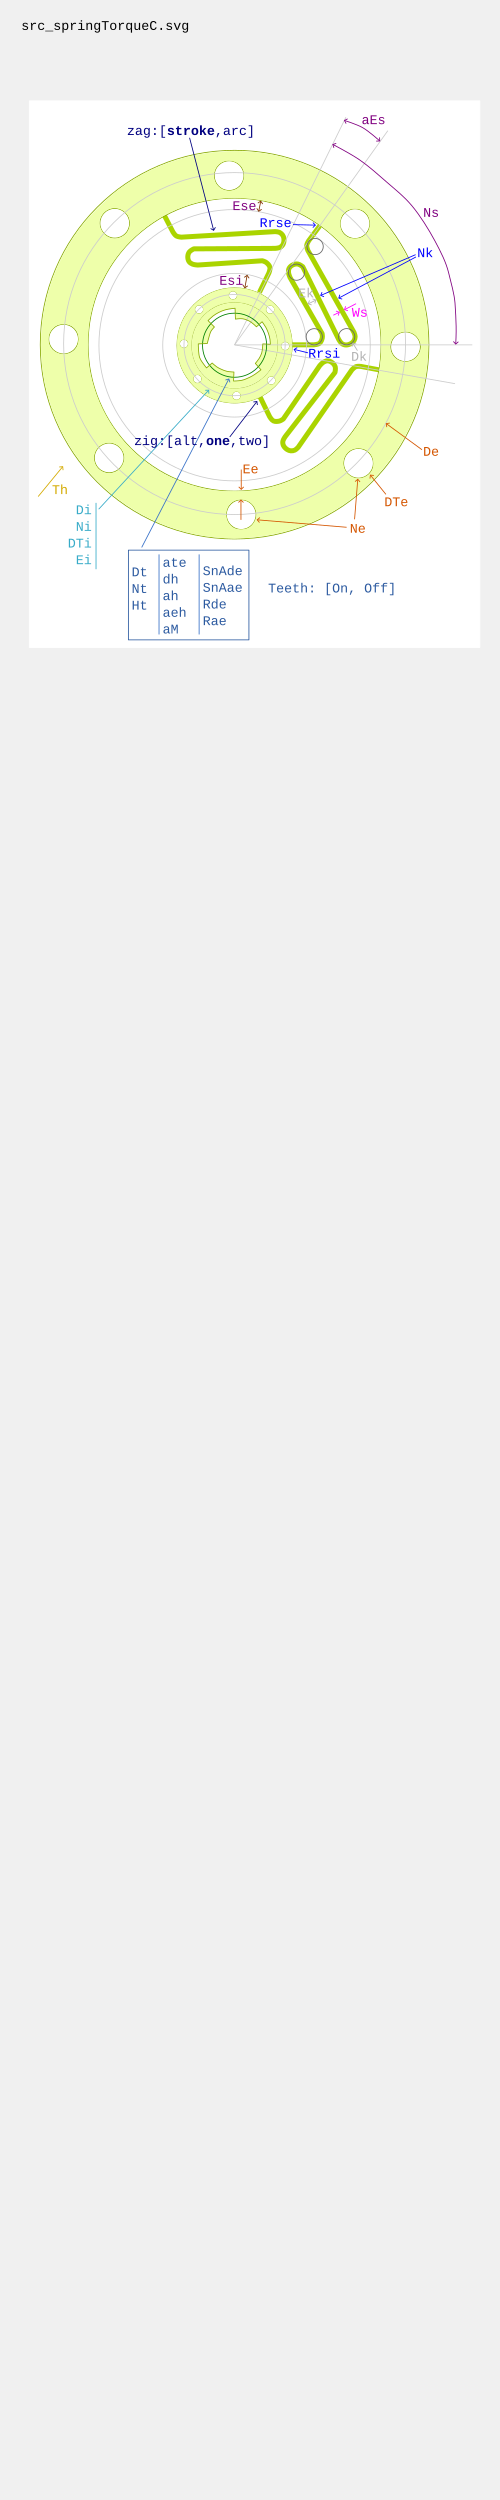
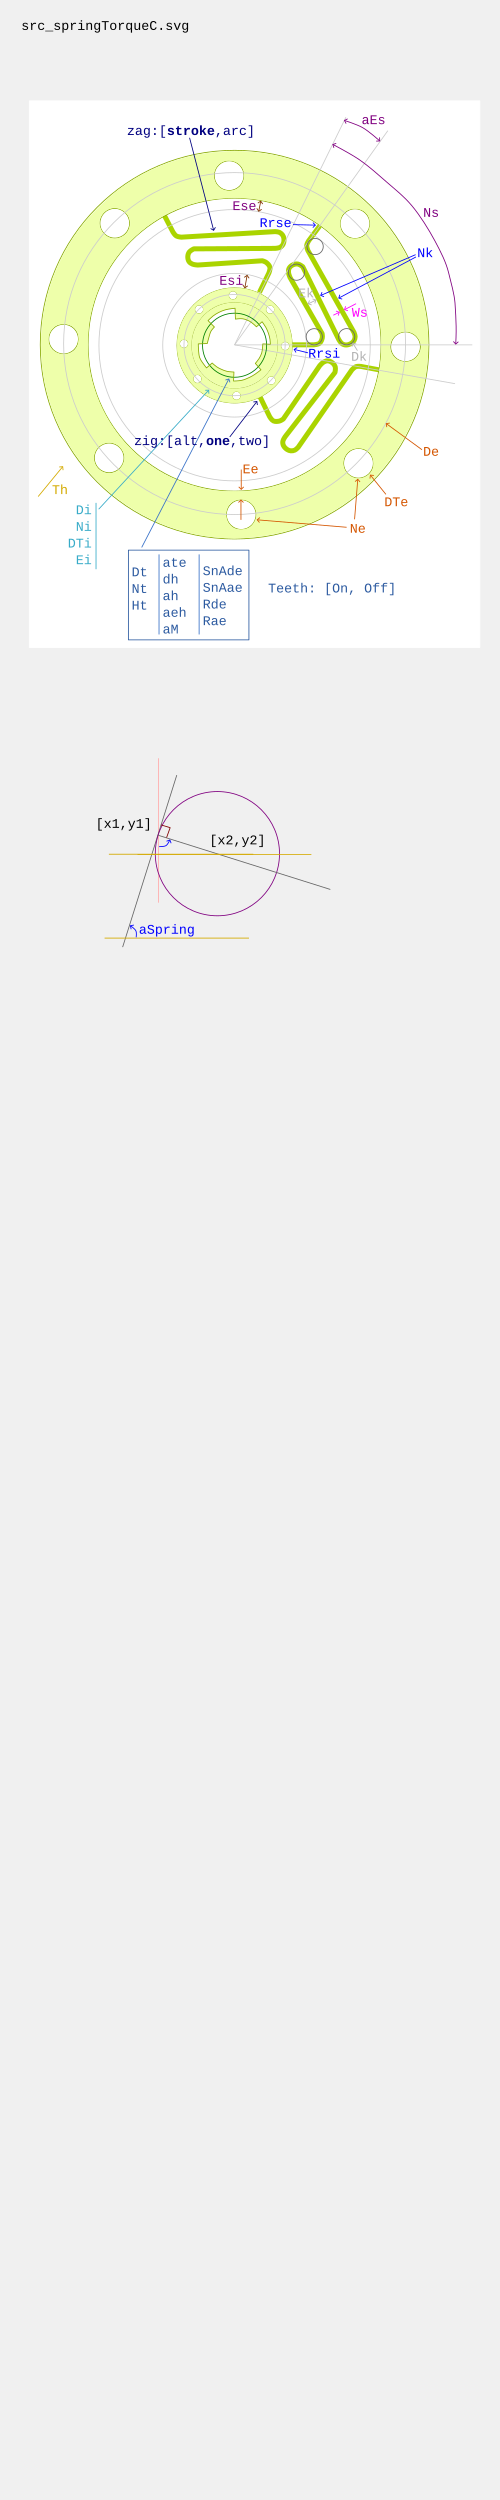
<svg xmlns="http://www.w3.org/2000/svg" width="600" height="3000" viewBox="0 0 158.75 793.75" version="1.1" id="svg1">
  <defs id="defs1">
+     <rect x="32.809" y="1024.092" width="79.634" height="33.446" id="rect5" />
+     <rect x="226.397" y="1122.52" width="120.807" height="49.692" id="rect3" />
    <rect x="152.261" y="133.792" width="169.83" height="33.786" id="rect18" />
    <rect x="261.277" y="515.346" width="245.961" height="25.677" id="rect2" />
    <rect x="25.483" y="21.66" width="291.779" height="84.093" id="rect1" />
    <marker style="overflow:visible" id="ArrowWide" refX="0" refY="0" orient="auto-start-reverse" markerWidth="1" markerHeight="1" viewBox="0 0 1 1" preserveAspectRatio="xMidYMid">
      <path style="fill:none;stroke:context-stroke;stroke-width:1;stroke-linecap:butt" d="M 3,-3 0,0 3,3" transform="rotate(180,0.125,0)" id="path12" />
    </marker>
    <marker style="overflow:visible" id="ArrowWide-1" refX="0" refY="0" orient="auto-start-reverse" markerWidth="1" markerHeight="1" viewBox="0 0 1 1" preserveAspectRatio="xMidYMid">
      <path style="fill:none;stroke:context-stroke;stroke-width:1;stroke-linecap:butt" d="M 3,-3 0,0 3,3" transform="rotate(180,0.125,0)" id="path12-9" />
    </marker>
    <marker style="overflow:visible" id="ArrowWide-6" refX="0" refY="0" orient="auto-start-reverse" markerWidth="1" markerHeight="1" viewBox="0 0 1 1" preserveAspectRatio="xMidYMid">
      <path style="fill:none;stroke:context-stroke;stroke-width:1;stroke-linecap:butt" d="M 3,-3 0,0 3,3" transform="rotate(180,0.125,0)" id="path12-1" />
    </marker>
    <rect x="519.213" y="159.268" width="28.987" height="26.12" id="rect22" />
    <rect x="173.884" y="67.121" width="45.048" height="27.479" id="rect23" />
    <rect x="154.063" y="81.536" width="44.597" height="28.831" id="rect24" />
    <rect x="174.335" y="70.274" width="64.418" height="29.281" id="rect25" />
    <rect x="154.514" y="68.022" width="55.409" height="30.182" id="rect26" />
    <rect x="498.228" y="114.421" width="45.498" height="36.489" id="rect27" />
    <rect x="505.436" y="147.757" width="70.274" height="45.498" id="rect28" />
    <rect x="148.658" y="80.185" width="59.013" height="37.84" id="rect29" />
    <rect x="234.699" y="63.067" width="50.003" height="31.984" id="rect30" />
    <rect x="165.325" y="72.527" width="34.687" height="29.732" id="rect31" />
    <rect x="167.127" y="81.536" width="36.038" height="25.227" id="rect32" />
    <marker style="overflow:visible" id="ArrowWide-9" refX="0" refY="0" orient="auto-start-reverse" markerWidth="1" markerHeight="1" viewBox="0 0 1 1" preserveAspectRatio="xMidYMid">
      <path style="fill:none;stroke:context-stroke;stroke-width:1;stroke-linecap:butt" d="M 3,-3 0,0 3,3" transform="rotate(180,0.125,0)" id="path12-2" />
    </marker>
    <rect x="231.257" y="458.691" width="35.039" height="35.039" id="rect34" />
    <rect x="447.224" y="554.252" width="39.498" height="41.41" id="rect35" />
    <rect x="421.741" y="570.816" width="45.869" height="38.861" id="rect36" />
    <rect x="400.718" y="577.824" width="50.329" height="40.773" id="rect38" />
    <rect x="38.224" y="519.85" width="68.804" height="86.005" id="rect40" />
    <rect x="174.558" y="591.202" width="89.19" height="155.445" id="rect42" />
    <rect x="77.723" y="853.676" width="103.206" height="81.545" id="rect43" />
    <rect x="174.558" y="591.202" width="89.19" height="155.445" id="rect42-6" />
    <rect x="174.558" y="591.202" width="89.19" height="155.445" id="rect42-6-7" />
    <rect x="324.344" y="694.636" width="177.488" height="55.859" id="rect46" />
+     <rect x="226.397" y="1122.52" width="120.807" height="49.692" id="rect3-7" />
  </defs>
  <g id="layer1">
+     <path style="fill:#d4aa00;stroke:#ffaaaa;stroke-width:0.265;stroke-linejoin:round" d="m 50.314,286.603 v -45.848" id="path4-6" />
    <rect style="fill:#ffffff;stroke:#ffffff;stroke-width:0.265;stroke-linejoin:round" id="rect45" width="143.027" height="173.539" x="9.316" y="32.022" />
    <path style="fill:none;stroke:#aad400;stroke-width:1.587;stroke-linejoin:round" d="m 82.591,126.066 3.018,6.22 c 0,0 0.642,1.093 1.183,1.347 0.587,0.275 1.314,0.201 1.945,0.05 0.445,-0.106 1.207,-0.652 1.207,-0.652 l 11.583,-16.947 c 0,0 0.751,-0.858 1.24,-1.131 0.405,-0.226 0.875,-0.42 1.337,-0.384 0.563,0.043 1.112,0.34 1.537,0.711 0.377,0.328 0.684,0.779 0.811,1.262 0.144,0.551 -0.1,1.705 -0.1,1.705 l -15.809,20.388 c 0,0 -0.65,0.938 -0.737,1.484 -0.072,0.453 -0.004,0.949 0.197,1.362 0.256,0.525 0.719,0.951 1.211,1.267 0.331,0.213 0.723,0.355 1.115,0.386 0.432,0.035 0.89,-0.04 1.282,-0.225 0.427,-0.202 1.077,-0.92 1.077,-0.92 L 111.72,117.431 c 0,0 0.776,-0.834 1.292,-1.024 0.509,-0.188 1.627,-0.061 1.627,-0.061 l 5.691,1.081" id="path1-9" />
    <path style="fill:none;stroke:#aad400;stroke-width:1.587;stroke-linejoin:round" d="m 82.345,92.879 3.029,-6.214 c 0,0 0.464,-1.18 0.329,-1.762 -0.146,-0.632 -0.654,-1.158 -1.162,-1.561 -0.358,-0.284 -1.258,-0.547 -1.258,-0.547 l -20.482,1.352 c 0,0 -1.139,-0.061 -1.655,-0.277 -0.428,-0.179 -0.87,-0.429 -1.128,-0.815 -0.313,-0.47 -0.419,-1.085 -0.39,-1.649 0.025,-0.5 0.19,-1.019 0.492,-1.418 0.344,-0.453 1.403,-0.974 1.403,-0.974 l 25.798,-0.153 c 0,0 1.14,-0.068 1.622,-0.336 0.401,-0.223 0.749,-0.583 0.949,-0.996 0.255,-0.526 0.304,-1.153 0.249,-1.735 C 90.105,75.404 89.975,75.008 89.757,74.68 89.518,74.319 89.177,74.005 88.789,73.811 88.367,73.599 87.4,73.532 87.4,73.532 l -29.833,1.766 c 0,0 -1.135,-0.096 -1.603,-0.384 -0.462,-0.284 -1.052,-1.242 -1.052,-1.242 L 52.248,68.528" id="path1-2" />
    <path style="fill:none;stroke:#aad400;stroke-width:1.587;stroke-linejoin:round" d="m 92.789,109.475 h 6.913 c 0,0 1.264,-0.1 1.728,-0.477 0.504,-0.408 0.754,-1.095 0.894,-1.728 0.098,-0.447 -0.06,-1.371 -0.06,-1.371 L 92.073,88.081 c 0,0 -0.444,-1.051 -0.477,-1.609 -0.027,-0.463 0.004,-0.97 0.238,-1.371 0.285,-0.488 0.792,-0.851 1.311,-1.073 0.46,-0.196 0.999,-0.276 1.49,-0.179 0.558,0.111 1.49,0.834 1.49,0.834 l 11.442,23.123 c 0,0 0.561,0.994 1.013,1.311 0.376,0.263 0.852,0.418 1.311,0.417 0.584,-8.6e-4 1.17,-0.232 1.669,-0.536 0.336,-0.205 0.635,-0.495 0.834,-0.834 0.22,-0.374 0.353,-0.818 0.358,-1.251 0.005,-0.472 -0.358,-1.371 -0.358,-1.371 L 97.735,79.499 c 0,0 -0.411,-1.062 -0.358,-1.609 0.053,-0.54 0.656,-1.49 0.656,-1.49 l 3.456,-4.648" id="path1" />
    <text xml:space="preserve" transform="scale(0.2645833)" id="text1" style="font-size:16px;line-height:normal;font-family:'Liberation Mono';-inkscape-font-specification:'Liberation Mono';text-align:start;text-decoration-color:#000000;white-space:pre;shape-inside:url(#rect1);fill:#000000;stroke-width:1;-inkscape-stroke:none;stop-color:#000000" x="-37.133" y="0">
-       <tspan x="25.482" y="35.897" id="tspan20">src_springTorqueC.svg</tspan>
+       <tspan x="25.482" y="35.897" id="tspan2">src_springTorqueC.svg</tspan>
    </text>
    <path style="fill:#eeffaa;stroke:#eeffaa;stroke-width:0.265;stroke-linejoin:round" d="m 73.554,123.053 c -3.867,-0.265 -7.495,-2.233 -9.819,-5.327 -2.372,-3.157 -3.238,-7.036 -2.438,-10.913 0.409,-1.982 1.393,-4.043 2.718,-5.69 1.546,-1.923 3.778,-3.473 6.168,-4.285 5.484,-1.863 11.594,0.043 15.086,4.706 0.503,0.671 0.849,1.236 1.267,2.065 1.667,3.309 1.877,7.175 0.579,10.682 -0.652,1.763 -1.667,3.359 -2.997,4.715 -0.765,0.78 -1.399,1.304 -2.262,1.87 -2.469,1.619 -5.365,2.378 -8.302,2.177 z m 1.831,-1.979 c 1.481,-0.11 2.354,-0.366 4.006,-1.176 0.85,-0.417 1.569,-0.855 2.318,-1.411 0.92,-0.683 1.285,-0.989 1.285,-1.079 0,-0.05 -0.354,-0.485 -0.86,-1.057 l -0.86,-0.973 0.336,-0.405 c 0.852,-1.029 1.452,-2.131 1.678,-3.084 0.096,-0.404 0.235,-1.45 0.279,-2.095 l 0.029,-0.432 0.195,-2.5e-4 c 0.107,-1.2e-4 0.627,0.022 1.155,0.049 0.71,0.036 0.973,0.037 1.008,0.002 0.074,-0.074 -0.031,-1.441 -0.16,-2.073 -0.332,-1.632 -0.881,-2.96 -1.782,-4.306 -0.612,-0.914 -0.711,-1.046 -0.785,-1.046 -0.035,0 -0.453,0.352 -0.931,0.781 l -0.868,0.781 -0.328,-0.314 c -0.364,-0.348 -1.046,-0.902 -1.44,-1.169 -0.55,-0.374 -1.541,-0.78 -2.319,-0.951 -0.404,-0.089 -1.452,-0.099 -2.054,-0.019 -0.195,0.026 -0.362,0.04 -0.37,0.032 -0.008,-0.008 -0.042,-0.758 -0.075,-1.666 -0.033,-0.908 -0.071,-1.669 -0.085,-1.691 -0.038,-0.062 -0.324,-0.049 -1.015,0.044 -1.469,0.199 -2.138,0.345 -2.998,0.657 -1.229,0.446 -2.581,1.206 -3.446,1.94 -0.442,0.375 -1.41,1.323 -1.41,1.381 0,0.025 0.444,0.49 0.987,1.032 l 0.987,0.986 -0.336,0.383 c -0.425,0.484 -0.678,0.861 -0.839,1.252 -0.163,0.395 -0.523,1.607 -0.78,2.628 -0.111,0.44 -0.218,0.812 -0.237,0.825 -0.019,0.013 -0.645,0.048 -1.39,0.078 -0.745,0.029 -1.38,0.063 -1.411,0.075 -0.042,0.016 -0.056,0.126 -0.056,0.428 0.001,0.957 0.143,2.724 0.277,3.456 0.174,0.951 0.634,1.753 2.053,3.577 0.246,0.316 0.361,0.432 0.429,0.432 0.06,0 0.393,-0.261 0.942,-0.738 l 0.849,-0.738 0.445,0.39 c 0.832,0.729 1.527,1.155 2.695,1.656 1.068,0.457 1.697,0.608 2.929,0.702 l 0.674,0.051 5.29e-4,0.15 c 2.51e-4,0.082 -0.022,0.692 -0.049,1.355 -0.027,0.663 -0.038,1.237 -0.023,1.275 0.033,0.085 0.449,0.093 1.354,0.025 z" id="path33" />
    <circle style="fill:none;stroke:#88aa00;stroke-width:0.265;stroke-linejoin:round" id="circle23" cx="128.757" cy="110.098" r="4.72" />
    <circle style="fill:none;stroke:#88aa00;stroke-width:0.265;stroke-linejoin:round" id="path3-3" cx="72.741" cy="55.768" r="4.72" />
    <circle style="fill:none;stroke:#88aa00;stroke-width:0.265;stroke-linejoin:round" id="path3-1" cx="20.187" cy="107.673" r="4.72" />
    <circle style="fill:none;stroke:#88aa00;stroke-width:0.265;stroke-linejoin:round" id="path3-36" cx="76.583" cy="163.388" r="4.72" />
    <circle style="fill:none;stroke:#88aa00;stroke-width:0.265;stroke-linejoin:round" id="path3-18" cx="36.437" cy="70.882" r="4.72" />
    <circle style="fill:none;stroke:#88aa00;stroke-width:0.265;stroke-linejoin:round" id="path3-18-2" cx="112.707" cy="71.012" r="4.72" />
    <circle style="fill:none;stroke:#88aa00;stroke-width:0.265;stroke-linejoin:round" id="path3-18-22" cx="113.814" cy="147.089" r="4.72" />
    <circle style="fill:none;stroke:#88aa00;stroke-width:0.265;stroke-linejoin:round" id="path3-18-6" cx="34.655" cy="145.382" r="4.72" />
    <circle style="fill:none;stroke:#88aa00;stroke-width:0.265;stroke-linejoin:round" id="path1-1" cx="74.481" cy="109.424" r="61.692" />
    <circle style="fill:none;stroke:#88aa00;stroke-width:0.265;stroke-linejoin:round" id="path1-4" cx="74.481" cy="109.424" r="46.522" />
    <path style="fill:#eeffaa;stroke:#eeffaa;stroke-width:0.265;stroke-linejoin:round" d="M 69.526,170.587 C 46.773,168.837 26.429,153.927 17.697,132.601 9.208,111.869 12.765,88.096 26.965,70.655 29.278,67.814 34.423,62.812 37.293,60.615 55.279,46.844 80.29,44.2 100.603,53.922 c 16.325,7.813 28.276,22.048 33.04,39.353 5.899,21.43 -0.396,44.467 -16.393,59.995 -10.714,10.4 -23.522,16.184 -38.386,17.336 -4.625,0.358 -4.432,0.359 -9.338,-0.019 z m 10.208,-3.369 c 1.913,-1.787 2.374,-4.303 1.154,-6.303 -1.982,-3.251 -6.951,-3.258 -8.636,-0.012 -1.2,2.312 -0.44,5.39 1.656,6.706 1.539,0.966 4.592,0.761 5.826,-0.392 z m 2.526,-11.644 c 6.42,-1.091 12.405,-3.442 17.788,-6.988 10.669,-7.028 17.622,-17.283 20.336,-29.997 1.045,-4.895 1.045,-13.436 0,-18.331 -1.985,-9.299 -6.155,-17.129 -12.588,-23.635 -9.106,-9.21 -20.331,-13.89 -33.315,-13.89 -13.001,0 -24.158,4.656 -33.315,13.903 -6.439,6.501 -10.6,14.312 -12.588,23.622 -1.045,4.895 -1.045,13.436 0,18.331 2.832,13.268 10.678,24.322 22.155,31.212 4.261,2.558 10.555,4.857 15.825,5.78 3.78,0.662 11.785,0.658 15.701,-0.007 z m 34.008,-4.211 c 1.608,-0.904 2.432,-2.312 2.432,-4.16 0,-2.933 -1.928,-4.971 -4.743,-5.013 -1.995,-0.03 -3.606,0.857 -4.461,2.457 -2.371,4.434 2.406,9.17 6.773,6.716 z m -79.202,-1.609 c 1.676,-0.898 2.836,-3.247 2.522,-5.105 -0.307,-1.82 -1.864,-3.59 -3.557,-4.046 -3.486,-0.939 -6.764,1.899 -6.289,5.442 0.468,3.49 4.204,5.382 7.324,3.709 z m 94.422,-35.533 c 1.321,-0.882 2.324,-2.662 2.324,-4.123 0,-1.461 -1.004,-3.241 -2.324,-4.123 -2.401,-1.604 -5.89,-0.664 -7.198,1.938 -1.659,3.302 0.722,7.073 4.466,7.073 1.088,0 1.946,-0.24 2.731,-0.765 z M 22.357,112.159 c 1.702,-0.711 2.7,-2.346 2.72,-4.458 0.028,-2.95 -1.928,-4.929 -4.872,-4.929 -1.895,0 -2.945,0.558 -4.193,2.23 -0.964,1.291 -0.962,4.176 0.003,5.492 1.414,1.927 4.054,2.62 6.342,1.664 z M 38.723,75.29 c 1.525,-0.778 2.39,-2.014 2.623,-3.749 0.648,-4.829 -5.393,-7.598 -8.602,-3.943 -1.462,1.665 -1.696,3.528 -0.689,5.484 1.327,2.578 4.125,3.504 6.668,2.207 z m 76.727,-0.089 c 1.53,-0.945 2.3,-2.704 2.099,-4.794 -0.227,-2.364 -1.855,-3.992 -4.219,-4.219 -3.225,-0.31 -5.474,1.653 -5.474,4.777 0,1.96 0.718,3.398 2.123,4.255 1.454,0.886 4.02,0.878 5.47,-0.019 z M 75.144,60.12 c 1.564,-0.789 2.501,-2.484 2.501,-4.525 0,-2.761 -2.1,-4.717 -5.063,-4.717 -3.591,0 -5.894,3.861 -4.252,7.129 1.237,2.462 4.263,3.401 6.815,2.113 z" id="path24" />
    <circle style="fill:none;stroke:#cccccc;stroke-width:0.265;stroke-linejoin:round" id="circle24" cx="74.481" cy="109.079" r="54.276" />
    <circle style="fill:none;stroke:#88aa00;stroke-width:0.265;stroke-linejoin:round" id="path3-10" cx="90.546" cy="109.864" r="1.397" />
    <circle style="fill:none;stroke:#88aa00;stroke-width:0.265;stroke-linejoin:round" id="path3-3-6" cx="73.961" cy="93.778" r="1.397" />
    <circle style="fill:none;stroke:#88aa00;stroke-width:0.265;stroke-linejoin:round" id="path3-1-3" cx="58.4" cy="109.146" r="1.397" />
    <circle style="fill:none;stroke:#88aa00;stroke-width:0.265;stroke-linejoin:round" id="path3-36-2" cx="75.098" cy="125.642" r="1.397" />
    <circle style="fill:none;stroke:#88aa00;stroke-width:0.265;stroke-linejoin:round" id="path3-18-0" cx="63.212" cy="98.253" r="1.397" />
    <circle style="fill:none;stroke:#88aa00;stroke-width:0.265;stroke-linejoin:round" id="path3-18-2-6" cx="85.794" cy="98.291" r="1.397" />
    <circle style="fill:none;stroke:#88aa00;stroke-width:0.265;stroke-linejoin:round" id="path3-18-22-1" cx="86.122" cy="120.816" r="1.397" />
    <circle style="fill:none;stroke:#88aa00;stroke-width:0.265;stroke-linejoin:round" id="path3-18-6-5" cx="62.684" cy="120.311" r="1.397" />
    <circle style="fill:none;stroke:#88aa00;stroke-width:0.265;stroke-linejoin:round" id="path1-1-5" cx="74.476" cy="109.664" r="18.266" />
    <circle style="fill:none;stroke:#88aa00;stroke-width:0.265;stroke-linejoin:round" id="path1-4-4" cx="74.476" cy="109.664" r="13.774" />
    <path style="fill:#eeffaa;stroke:#eeffaa;stroke-width:0.265;stroke-linejoin:round" d="m 73.009,127.774 c -6.737,-0.518 -12.76,-4.933 -15.346,-11.247 -2.513,-6.139 -1.46,-13.177 2.744,-18.341 0.685,-0.841 2.208,-2.322 3.058,-2.973 5.325,-4.077 12.731,-4.86 18.745,-1.982 4.834,2.313 8.372,6.528 9.783,11.652 1.747,6.345 -0.117,13.166 -4.854,17.764 -3.172,3.079 -6.965,4.792 -11.366,5.133 -1.369,0.106 -1.312,0.106 -2.765,-0.006 z m 3.022,-0.998 c 0.566,-0.529 0.703,-1.274 0.342,-1.866 -0.587,-0.963 -2.058,-0.965 -2.557,-0.004 -0.355,0.684 -0.13,1.596 0.49,1.986 0.456,0.286 1.36,0.225 1.725,-0.116 z m 0.748,-3.448 c 1.901,-0.323 3.673,-1.019 5.267,-2.069 3.159,-2.081 5.218,-5.117 6.021,-8.882 0.309,-1.449 0.309,-3.978 0,-5.428 -0.588,-2.753 -1.822,-5.072 -3.727,-6.998 -2.696,-2.727 -6.02,-4.113 -9.864,-4.113 -3.849,0 -7.153,1.379 -9.864,4.116 -1.906,1.925 -3.139,4.237 -3.727,6.994 -0.309,1.449 -0.309,3.978 0,5.428 0.839,3.929 3.162,7.201 6.56,9.241 1.262,0.757 3.125,1.438 4.686,1.711 1.119,0.196 3.489,0.195 4.649,-0.002 z m 10.069,-1.247 c 0.476,-0.268 0.72,-0.685 0.72,-1.232 0,-0.868 -0.571,-1.472 -1.404,-1.484 -0.591,-0.009 -1.068,0.254 -1.321,0.728 -0.702,1.313 0.712,2.715 2.005,1.988 z m -23.45,-0.476 c 0.496,-0.266 0.84,-0.962 0.747,-1.512 -0.091,-0.539 -0.552,-1.063 -1.053,-1.198 -1.032,-0.278 -2.003,0.562 -1.862,1.611 0.139,1.033 1.245,1.593 2.168,1.098 z m 27.957,-10.521 c 0.391,-0.261 0.688,-0.788 0.688,-1.221 0,-0.432 -0.297,-0.959 -0.688,-1.221 -0.711,-0.475 -1.744,-0.197 -2.131,0.574 -0.491,0.978 0.214,2.094 1.322,2.094 0.322,0 0.576,-0.071 0.809,-0.227 z m -32.312,-0.611 c 0.504,-0.211 0.799,-0.695 0.805,-1.32 0.008,-0.874 -0.571,-1.459 -1.442,-1.459 -0.561,0 -0.872,0.165 -1.242,0.66 -0.285,0.382 -0.285,1.236 9.2e-4,1.626 0.419,0.571 1.2,0.776 1.878,0.493 z m 4.846,-10.916 c 0.452,-0.23 0.708,-0.596 0.777,-1.11 0.192,-1.43 -1.597,-2.25 -2.547,-1.167 -0.433,0.493 -0.502,1.045 -0.204,1.624 0.393,0.763 1.221,1.037 1.974,0.654 z m 22.718,-0.026 c 0.453,-0.28 0.681,-0.801 0.621,-1.419 -0.067,-0.7 -0.549,-1.182 -1.249,-1.249 -0.955,-0.092 -1.621,0.489 -1.621,1.414 0,0.58 0.213,1.006 0.629,1.26 0.43,0.262 1.19,0.26 1.62,-0.006 z m -11.934,-4.465 c 0.463,-0.234 0.74,-0.735 0.74,-1.34 0,-0.817 -0.622,-1.397 -1.499,-1.397 -1.063,0 -1.745,1.143 -1.259,2.111 0.366,0.729 1.262,1.007 2.018,0.626 z" id="path4-7" />
    <circle style="fill:none;stroke:#cccccc;stroke-width:0.265;stroke-linejoin:round" id="path1-6" cx="74.476" cy="109.562" r="16.07" />
    <path style="fill:#eeffaa;stroke:#cccccc;stroke-width:0.265;stroke-linejoin:round" d="M 74.476,109.492 H 149.954" id="path25" />
    <path style="fill:#eeffaa;stroke:#cccccc;stroke-width:0.265;stroke-linejoin:round" d="M 74.476,109.492 123.141,41.484" id="path26" />
    <circle style="fill:none;stroke:#cccccc;stroke-width:0.265;stroke-linejoin:round" id="path1-7" cx="74.481" cy="109.608" r="22.81" />
    <circle style="fill:none;stroke:#cccccc;stroke-width:0.265;stroke-linejoin:round" id="path1-7-4" cx="74.481" cy="109.608" r="43.072" />
    <path style="fill:none;stroke:#cccccc;stroke-width:0.265;stroke-linejoin:round" d="M 74.476,109.492 109.834,37.193" id="path28" />
    <path style="fill:none;stroke:#cccccc;stroke-width:0.265;stroke-linejoin:round" d="m 74.476,109.492 70,12.326" id="path29" />
    <ellipse style="fill:none;stroke:#666666;stroke-width:0.265;stroke-linejoin:round" id="circle29" cx="110.071" cy="106.901" rx="2.582" ry="2.575" />
    <path style="fill:none;stroke:#800080;stroke-width:0.265;stroke-linejoin:round;marker-start:url(#ArrowWide);marker-end:url(#ArrowWide)" d="m 105.74,45.894 c 0,0 5.602,2.908 8.462,4.887 2.86,1.978 5.819,4.607 8.582,7.032 2.762,2.425 5.391,4.417 7.986,7.509 2.595,3.091 5.343,7.501 7.271,11.085 1.927,3.584 3.581,6.857 4.41,10.25 0.829,3.393 1.791,6.714 2.012,9.535 0.221,2.821 0.292,5.261 0.358,7.39 0.066,2.129 -0.119,5.602 -0.119,5.602" id="path30" />
    <path style="fill:none;stroke:#800080;stroke-width:0.265;stroke-linejoin:round;marker-start:url(#ArrowWide);marker-end:url(#ArrowWide)" d="m 109.435,38.266 c 0,0 3.94,1.247 5.721,2.265 1.967,1.123 5.364,4.172 5.364,4.172" id="path31" />
    <ellipse style="fill:none;stroke:#666666;stroke-width:0.265;stroke-linejoin:round" id="path10-3" cx="99.775" cy="106.925" rx="2.582" ry="2.575" />
    <path style="fill:#668000;stroke:#803300;stroke-width:0.265;stroke-linejoin:round;marker-start:url(#ArrowWide);marker-end:url(#ArrowWide)" d="M 77.759,91.325 78.446,87.491" id="path35" />
    <path style="fill:#668000;stroke:#803300;stroke-width:0.265;stroke-linejoin:round;marker-start:url(#ArrowWide-1);marker-end:url(#ArrowWide-1)" d="m 82.162,67.016 0.617,-3.094" id="path16-5" />
    <path style="fill:#668000;stroke:#ff00ff;stroke-width:0.265;stroke-linejoin:round;marker-start:url(#ArrowWide)" d="m 107.677,99.162 -1.846,0.92" id="path36" />
    <path style="fill:#668000;stroke:#ff00ff;stroke-width:0.265;stroke-linejoin:round;marker-start:url(#ArrowWide-6)" d="m 109.453,98.276 3.596,-1.854" id="path17-3" />
    <path style="fill:#668000;stroke:#0000ff;stroke-width:0.265;stroke-linejoin:round;marker-start:url(#ArrowWide)" d="m 93.468,110.958 4.323,1.069" id="path37" />
    <path style="fill:#668000;stroke:#0000ff;stroke-width:0.265;stroke-linejoin:round;marker-start:url(#ArrowWide)" d="M 100.057,71.479 93.022,71.318" id="path38" />
    <path style="fill:#668000;stroke:#0000ff;stroke-width:0.265;stroke-linejoin:round;marker-start:url(#ArrowWide)" d="M 101.895,93.765 131.96,80.853" id="path39" />
    <path style="fill:#668000;stroke:#0000ff;stroke-width:0.265;stroke-linejoin:round;marker-start:url(#ArrowWide)" d="M 107.626,94.61 132.063,81.579" id="path40" />
    <text xml:space="preserve" transform="matrix(0.2645833,0,0,0.2645833,-4.909768,35.73741)" id="text22" style="font-size:16px;line-height:normal;font-family:'Liberation Mono';-inkscape-font-specification:'Liberation Mono';text-decoration-color:#000000;white-space:pre;shape-inside:url(#rect22);display:inline;fill:#0000ff;stroke-width:1;-inkscape-stroke:none;stop-color:#000000">
-       <tspan x="519.213" y="173.504" id="tspan21">Nk</tspan>
+       <tspan x="519.213" y="173.504" id="tspan4">Nk</tspan>
    </text>
    <text xml:space="preserve" transform="matrix(0.2645833,0,0,0.2645833,65.69237,79.02854)" id="text23" style="font-size:16px;line-height:normal;font-family:'Liberation Mono';-inkscape-font-specification:'Liberation Mono';text-decoration-color:#000000;white-space:pre;shape-inside:url(#rect23);display:inline;fill:#ff00ff;stroke-width:1;-inkscape-stroke:none;stop-color:#000000">
-       <tspan x="173.885" y="81.358" id="tspan22">Ws</tspan>
+       <tspan x="173.885" y="81.358" id="tspan6">Ws</tspan>
    </text>
    <text xml:space="preserve" transform="matrix(0.2645833,0,0,0.2645833,51.71641,91.20017)" id="text25" style="font-size:16px;line-height:normal;font-family:'Liberation Mono';-inkscape-font-specification:'Liberation Mono';text-decoration-color:#000000;white-space:pre;shape-inside:url(#rect25);display:inline;fill:#0000ff;stroke-width:1;-inkscape-stroke:none;stop-color:#000000">
-       <tspan x="174.334" y="84.512" id="tspan23">Rrsi</tspan>
+       <tspan x="174.334" y="84.512" id="tspan7">Rrsi</tspan>
    </text>
    <text xml:space="preserve" transform="matrix(0.2645833,0,0,0.2645833,41.53295,50.33995)" id="text26" style="font-size:16px;line-height:normal;font-family:'Liberation Mono';-inkscape-font-specification:'Liberation Mono';text-decoration-color:#000000;white-space:pre;shape-inside:url(#rect26);display:inline;fill:#0000ff;stroke-width:1;-inkscape-stroke:none;stop-color:#000000">
-       <tspan x="154.514" y="82.258" id="tspan24">Rrse</tspan>
+       <tspan x="154.514" y="82.258" id="tspan8">Rrse</tspan>
    </text>
    <text xml:space="preserve" transform="matrix(0.2645833,0,0,0.2645833,-17.02468,5.36984)" id="text27" style="font-size:16px;line-height:normal;font-family:'Liberation Mono';-inkscape-font-specification:'Liberation Mono';text-decoration-color:#000000;white-space:pre;shape-inside:url(#rect27);display:inline;fill:#800080;stroke-width:1;-inkscape-stroke:none;stop-color:#000000">
-       <tspan x="498.229" y="128.658" id="tspan25">aEs</tspan>
+       <tspan x="498.229" y="128.658" id="tspan9">aEs</tspan>
    </text>
    <text xml:space="preserve" transform="matrix(0.2645833,0,0,0.2645833,0.6152703,25.98951)" id="text28" style="font-size:16px;line-height:normal;font-family:'Liberation Mono';-inkscape-font-specification:'Liberation Mono';text-decoration-color:#000000;white-space:pre;shape-inside:url(#rect28);display:inline;fill:#800080;stroke-width:1;-inkscape-stroke:none;stop-color:#000000">
-       <tspan x="505.436" y="161.992" id="tspan26">Ns</tspan>
+       <tspan x="505.436" y="161.992" id="tspan10">Ns</tspan>
    </text>
    <text xml:space="preserve" transform="matrix(0.2645833,0,0,0.2645833,30.29329,65.44102)" id="text29" style="font-size:16px;line-height:normal;font-family:'Liberation Mono';-inkscape-font-specification:'Liberation Mono';text-decoration-color:#000000;white-space:pre;shape-inside:url(#rect29);display:inline;fill:#800080;stroke-width:1;-inkscape-stroke:none;stop-color:#000000">
-       <tspan x="148.658" y="94.422" id="tspan27">Esi</tspan>
+       <tspan x="148.658" y="94.422" id="tspan11">Esi</tspan>
    </text>
    <text xml:space="preserve" transform="matrix(0.2645833,0,0,0.2645833,11.69983,46.25162)" id="text30" style="font-size:16px;line-height:normal;font-family:'Liberation Mono';-inkscape-font-specification:'Liberation Mono';text-decoration-color:#000000;white-space:pre;shape-inside:url(#rect30);display:inline;fill:#800080;stroke-width:1;-inkscape-stroke:none;stop-color:#000000">
-       <tspan x="234.699" y="77.303" id="tspan28">Ese</tspan>
+       <tspan x="234.699" y="77.303" id="tspan12">Ese</tspan>
    </text>
    <path style="fill:#800080;stroke:#b3b3b3;stroke-width:0.265;stroke-linejoin:round;marker-start:url(#ArrowWide)" d="m 112.057,109.005 1.43,2.324" id="path41" />
    <text xml:space="preserve" transform="matrix(0.2645833,0,0,0.2645833,67.71858,91.60297)" id="text31" style="font-size:16px;line-height:normal;font-family:'Liberation Mono';-inkscape-font-specification:'Liberation Mono';text-decoration-color:#000000;white-space:pre;shape-inside:url(#rect31);display:inline;fill:#b3b3b3;stroke-width:1;-inkscape-stroke:none;stop-color:#000000">
-       <tspan x="165.326" y="86.764" id="tspan29">Dk</tspan>
+       <tspan x="165.326" y="86.764" id="tspan13">Dk</tspan>
    </text>
    <path style="fill:#b3b3b3;stroke:#b3b3b3;stroke-width:0.265;stroke-linejoin:round;marker-start:url(#ArrowWide);marker-end:url(#ArrowWide)" d="m 100.244,95.303 -2.298,1.122" id="path42" />
    <text xml:space="preserve" transform="matrix(0.2645833,0,0,0.2645833,50.4362,69.07628)" id="text32" style="font-size:16px;line-height:normal;font-family:'Liberation Mono';-inkscape-font-specification:'Liberation Mono';text-decoration-color:#000000;white-space:pre;shape-inside:url(#rect32);display:inline;fill:#b3b3b3;stroke-width:1;-inkscape-stroke:none;stop-color:#000000">
-       <tspan x="167.127" y="95.774" id="tspan30">Ek</tspan>
+       <tspan x="167.127" y="95.774" id="tspan14">Ek</tspan>
    </text>
    <circle style="fill:none;stroke:#008000;stroke-width:0.265;stroke-linejoin:round" id="path1-7-8" cx="74.481" cy="109.608" r="10.176" />
    <path style="fill:none;stroke:#88aa00;stroke-width:0.265;stroke-linejoin:round" d="m 74.751,101.317 -0.119,-3.456 c 0,0 -2.009,0.214 -2.98,0.477 -0.741,0.201 -1.459,0.49 -2.145,0.834 -0.67,0.336 -1.311,0.737 -1.907,1.192 -0.559,0.427 -1.549,1.43 -1.549,1.43 l 2.026,2.026 c 0,0 -0.795,0.819 -1.073,1.311 -0.291,0.514 -0.421,1.104 -0.596,1.669 -0.231,0.746 -0.596,2.265 -0.596,2.265 l -2.861,0.119 c 0,0 0.036,1.593 0.119,2.384 0.067,0.64 0.099,1.297 0.305,1.907 0.173,0.513 0.476,0.974 0.768,1.43 0.427,0.67 1.43,1.907 1.43,1.907 l 1.788,-1.549 c 0,0 0.917,0.843 1.43,1.192 0.412,0.28 0.858,0.508 1.311,0.715 0.617,0.282 1.246,0.559 1.907,0.715 0.739,0.174 2.265,0.238 2.265,0.238 l -0.119,2.861 c 0,0 1.767,-0.041 2.622,-0.238 0.87,-0.201 1.696,-0.572 2.503,-0.954 0.579,-0.274 1.133,-0.602 1.669,-0.954 0.664,-0.436 1.907,-1.43 1.907,-1.43 l -1.788,-2.026 c 0,0 0.853,-0.993 1.192,-1.549 0.342,-0.562 0.652,-1.156 0.834,-1.788 0.266,-0.923 0.358,-2.861 0.358,-2.861 l 2.384,0.119 c 0,0 -0.036,-1.038 -0.119,-1.549 -0.105,-0.647 -0.265,-1.287 -0.477,-1.907 -0.224,-0.657 -0.502,-1.298 -0.834,-1.907 -0.344,-0.628 -1.192,-1.788 -1.192,-1.788 l -1.788,1.609 c 0,0 -0.541,-0.534 -0.834,-0.775 -0.473,-0.388 -0.944,-0.796 -1.49,-1.073 -0.689,-0.349 -1.439,-0.616 -2.205,-0.715 -0.71,-0.092 -2.145,0.119 -2.145,0.119 z" id="path43" />
    <path style="fill:none;stroke:#d45500;stroke-width:0.265;stroke-linejoin:round;marker-start:url(#ArrowWide)" d="m 76.504,158.812 v 6.237" id="path44" />
    <path style="fill:none;stroke:#d45500;stroke-width:0.265;stroke-linejoin:round;marker-start:url(#ArrowWide-9)" d="m 76.592,155.303 v -6.237" id="path34-8" />
    <text xml:space="preserve" transform="matrix(0.2645833,0,0,0.2645833,15.82292,25.14467)" id="text34" style="font-size:16px;line-height:normal;font-family:'Liberation Mono';-inkscape-font-specification:'Liberation Mono';text-decoration-color:#000000;white-space:pre;shape-inside:url(#rect34);display:inline;fill:#d45500;stroke-width:1;-inkscape-stroke:none;stop-color:#000000">
-       <tspan x="231.258" y="472.928" id="tspan31">Ee</tspan>
+       <tspan x="231.258" y="472.928" id="tspan15">Ee</tspan>
    </text>
    <path style="fill:#d45500;stroke:#d45500;stroke-width:0.265;stroke-linejoin:round;marker-start:url(#ArrowWide)" d="m 122.689,134.539 11.293,8.259" id="path45" />
    <text xml:space="preserve" transform="matrix(0.2645833,0,0,0.2645833,15.99148,-5.701531)" id="text35" style="font-size:16px;line-height:normal;font-family:'Liberation Mono';-inkscape-font-specification:'Liberation Mono';text-decoration-color:#000000;white-space:pre;shape-inside:url(#rect35);display:inline;fill:#d45500;stroke-width:1;-inkscape-stroke:none;stop-color:#000000">
-       <tspan x="447.225" y="568.488" id="tspan32">De</tspan>
+       <tspan x="447.225" y="568.488" id="tspan16">De</tspan>
    </text>
    <path style="fill:#aa4400;stroke:#d45500;stroke-width:0.265;stroke-linejoin:round;marker-start:url(#ArrowWide)" d="m 117.632,150.889 4.888,6.068" id="path46" />
    <text xml:space="preserve" transform="matrix(0.2645833,0,0,0.2645833,10.42905,5.928995)" id="text36" style="font-size:16px;line-height:normal;font-family:'Liberation Mono';-inkscape-font-specification:'Liberation Mono';text-decoration-color:#000000;white-space:pre;shape-inside:url(#rect36);display:inline;fill:#d45500;stroke-width:1;-inkscape-stroke:none;stop-color:#000000">
-       <tspan x="421.742" y="585.053" id="tspan33">DTe</tspan>
+       <tspan x="421.742" y="585.053" id="tspan17">DTe</tspan>
    </text>
    <path style="fill:#aa4400;stroke:#d45500;stroke-width:0.265;stroke-linejoin:round;marker-start:url(#ArrowWide)" d="M 81.729,165.048 110.047,167.408" id="path47" />
    <path style="fill:#aa4400;stroke:#d45500;stroke-width:0.265;stroke-linejoin:round;marker-start:url(#ArrowWide)" d="m 113.587,152.238 -1.011,12.642" id="path48" />
    <text xml:space="preserve" transform="matrix(0.2645833,0,0,0.2645833,5.035181,12.50277)" id="text38" style="font-size:16px;line-height:normal;font-family:'Liberation Mono';-inkscape-font-specification:'Liberation Mono';text-decoration-color:#000000;white-space:pre;shape-inside:url(#rect38);display:inline;fill:#d45500;stroke-width:1;-inkscape-stroke:none;stop-color:#000000">
-       <tspan x="400.719" y="592.061" id="tspan34">Ne</tspan>
+       <tspan x="400.719" y="592.061" id="tspan18">Ne</tspan>
    </text>
    <path style="fill:#37abc8;stroke:#37abc8;stroke-width:0.265;stroke-linejoin:round;marker-start:url(#ArrowWide)" d="M 66.222,123.92 31.33,161.677" id="path49" />
    <path style="fill:#37abc8;stroke:#37abc8;stroke-width:0.265;stroke-linejoin:round" d="m 30.488,159.654 v 21.07" id="path50" />
    <text xml:space="preserve" transform="matrix(0.2645833,0,0,0.2645833,0.8212194,21.94205)" id="text40" style="font-size:16px;line-height:normal;font-family:'Liberation Mono';-inkscape-font-specification:'Liberation Mono';text-align:end;text-decoration-color:#000000;white-space:pre;shape-inside:url(#rect40);display:inline;fill:#37abc8;stroke-width:1;-inkscape-stroke:none;stop-color:#000000">
-       <tspan x="87.824" y="534.086" id="tspan52">Di
- </tspan>
-       <tspan x="87.824" y="554.086" id="tspan53">Ni
- </tspan>
-       <tspan x="78.223" y="574.086" id="tspan54">DTi
- </tspan>
-       <tspan x="87.824" y="594.086" id="tspan55">Ei</tspan>
+       <tspan x="87.824" y="534.086" id="tspan19">Di
+ </tspan>
+       <tspan x="87.824" y="554.086" id="tspan20">Ni
+ </tspan>
+       <tspan x="78.223" y="574.086" id="tspan21">DTi
+ </tspan>
+       <tspan x="87.824" y="594.086" id="tspan22">Ei</tspan>
    </text>
    <path style="fill:#3771c8;stroke:#3771c8;stroke-width:0.265;stroke-linejoin:round;marker-start:url(#ArrowWide)" d="M 72.627,120.38 44.984,173.813" id="path51" />
    <text xml:space="preserve" transform="matrix(0.2645833,0,0,0.2645833,-4.399974,22.78073)" id="text42" style="font-size:16px;line-height:normal;font-family:'Liberation Mono';-inkscape-font-specification:'Liberation Mono';text-decoration-color:#000000;white-space:pre;shape-inside:url(#rect42);display:inline;fill:#2c5aa0;stroke-width:1;-inkscape-stroke:none;stop-color:#000000">
-       <tspan x="174.557" y="605.44" id="tspan56">Dt
- </tspan>
-       <tspan x="174.557" y="625.44" id="tspan57">Nt
- </tspan>
-       <tspan x="174.557" y="645.44" id="tspan58">Ht</tspan>
+       <tspan x="174.557" y="605.44" id="tspan23">Dt
+ </tspan>
+       <tspan x="174.557" y="625.44" id="tspan24">Nt
+ </tspan>
+       <tspan x="174.557" y="645.44" id="tspan25">Ht</tspan>
    </text>
    <path style="fill:#3771c8;stroke:#d4aa00;stroke-width:0.265;stroke-linejoin:round;marker-end:url(#ArrowWide)" d="m 12.115,157.652 7.754,-9.439" id="path52" />
    <text xml:space="preserve" transform="matrix(0.2645833,0,0,0.2645833,-4.066976,-72.76721)" id="text43" style="font-size:16px;line-height:normal;font-family:'Liberation Mono';-inkscape-font-specification:'Liberation Mono';text-decoration-color:#000000;white-space:pre;shape-inside:url(#rect43);display:inline;fill:#d4aa00;stroke-width:1;-inkscape-stroke:none;stop-color:#000000">
-       <tspan x="77.723" y="867.912" id="tspan59">Th</tspan>
+       <tspan x="77.723" y="867.912" id="tspan26">Th</tspan>
    </text>
    <path style="fill:#3771c8;stroke:#3771c8;stroke-width:0.265;stroke-linejoin:round" d="m 50.491,176.012 v 25.432" id="path42-9" />
    <text xml:space="preserve" transform="matrix(0.2645833,0,0,0.2645833,5.438679,19.76559)" id="text42-5" style="font-size:16px;line-height:normal;font-family:'Liberation Mono';-inkscape-font-specification:'Liberation Mono';text-decoration-color:#000000;white-space:pre;shape-inside:url(#rect42-6);display:inline;fill:#2c5aa0;stroke-width:1;-inkscape-stroke:none;stop-color:#000000">
-       <tspan x="174.557" y="605.44" id="tspan60">ate
- </tspan>
-       <tspan x="174.557" y="625.44" id="tspan61">dh
- </tspan>
-       <tspan x="174.557" y="645.44" id="tspan62">ah
- </tspan>
-       <tspan x="174.557" y="665.44" id="tspan63">aeh
- </tspan>
-       <tspan x="174.557" y="685.44" id="tspan64">aM</tspan>
+       <tspan x="174.557" y="605.44" id="tspan27">ate
+ </tspan>
+       <tspan x="174.557" y="625.44" id="tspan28">dh
+ </tspan>
+       <tspan x="174.557" y="645.44" id="tspan29">ah
+ </tspan>
+       <tspan x="174.557" y="665.44" id="tspan30">aeh
+ </tspan>
+       <tspan x="174.557" y="685.44" id="tspan31">aM</tspan>
    </text>
    <path style="fill:#3771c8;stroke:#3771c8;stroke-width:0.265;stroke-linejoin:round" d="m 63.222,176.021 v 25.432" id="path42-9-2" />
    <text xml:space="preserve" transform="matrix(0.2645833,0,0,0.2645833,18.17041,22.42096)" id="text42-5-7" style="font-size:16px;line-height:normal;font-family:'Liberation Mono';-inkscape-font-specification:'Liberation Mono';text-decoration-color:#000000;white-space:pre;shape-inside:url(#rect42-6-7);display:inline;fill:#2c5aa0;stroke-width:1;-inkscape-stroke:none;stop-color:#000000">
-       <tspan x="174.557" y="605.44" id="tspan65">SnAde
- </tspan>
-       <tspan x="174.557" y="625.44" id="tspan66">SnAae
- </tspan>
-       <tspan x="174.557" y="645.44" id="tspan67">Rde
- </tspan>
-       <tspan x="174.557" y="665.44" id="tspan68">Rae</tspan>
+       <tspan x="174.557" y="605.44" id="tspan32">SnAde
+ </tspan>
+       <tspan x="174.557" y="625.44" id="tspan33">SnAae
+ </tspan>
+       <tspan x="174.557" y="645.44" id="tspan34">Rde
+ </tspan>
+       <tspan x="174.557" y="665.44" id="tspan35">Rae</tspan>
    </text>
    <rect style="fill:none;stroke:#2c5aa0;stroke-width:0.265;stroke-linejoin:round" id="rect44" width="38.263" height="28.486" x="40.77" y="174.672" />
    <text xml:space="preserve" transform="matrix(0.2645833,0,0,0.2645833,-0.6958068,0.555719)" id="text45" style="font-size:16px;line-height:normal;font-family:'Liberation Mono';-inkscape-font-specification:'Liberation Mono';text-decoration-color:#000000;white-space:pre;shape-inside:url(#rect46);display:inline;fill:#2c5aa0;stroke-width:1;-inkscape-stroke:none;stop-color:#000000">
-       <tspan x="324.344" y="708.873" id="tspan69">Teeth: [On, Off]</tspan>
+       <tspan x="324.344" y="708.873" id="tspan36">Teeth: [On, Off]</tspan>
    </text>
    <ellipse style="fill:none;stroke:#666666;stroke-width:0.265;stroke-linejoin:round" id="path10-3-6" cx="94.136" cy="86.418" rx="2.582" ry="2.575" />
    <ellipse style="fill:none;stroke:#666666;stroke-width:0.265;stroke-linejoin:round" id="path10-3-5" cx="100.052" cy="78.273" rx="2.582" ry="2.575" />
    <text xml:space="preserve" transform="matrix(0.2645833,0,0,0.2645833,-26.57911,1.191888)" id="text2" style="font-size:16px;line-height:normal;font-family:'Liberation Mono';-inkscape-font-specification:'Liberation Mono';text-decoration-color:#000000;white-space:pre;shape-inside:url(#rect2);fill:#000080;stroke-width:1;-inkscape-stroke:none;stop-color:#000000">
-       <tspan x="261.277" y="529.582" id="tspan71">zig:[alt,<tspan style="font-weight:bold;-inkscape-font-specification:'Liberation Mono Bold'" id="tspan70">one</tspan>,two]</tspan>
+       <tspan x="261.277" y="529.582" id="tspan38">zig:[alt,<tspan style="font-weight:bold;-inkscape-font-specification:'Liberation Mono Bold'" id="tspan37">one</tspan>,two]</tspan>
    </text>
    <path style="fill:#000080;stroke:#000080;stroke-width:0.265;stroke-linejoin:round;marker-end:url(#ArrowWide)" d="m 72.944,138.736 8.582,-11.204" id="path18" />
    <text xml:space="preserve" transform="matrix(0.2645833,0,0,0.2645833,0,3.694854)" id="text18" style="font-size:16px;line-height:normal;font-family:'Liberation Mono';-inkscape-font-specification:'Liberation Mono';text-decoration-color:#000000;white-space:pre;shape-inside:url(#rect18);fill:#000080;stroke-width:1;-inkscape-stroke:none;stop-color:#000000">
-       <tspan x="152.262" y="148.027" id="tspan73">zag:[<tspan style="font-weight:bold;-inkscape-font-specification:'Liberation Mono Bold'" id="tspan72">stroke</tspan>,arc]</tspan>
+       <tspan x="152.262" y="148.027" id="tspan40">zag:[<tspan style="font-weight:bold;-inkscape-font-specification:'Liberation Mono Bold'" id="tspan39">stroke</tspan>,arc]</tspan>
    </text>
    <path style="fill:#000080;stroke:#000080;stroke-width:0.265;stroke-linejoin:round;marker-end:url(#ArrowWide)" d="m 60.19,43.742 7.628,29.32" id="path20" />
+     <path style="fill:#ffffff;stroke:#666666;stroke-width:0.265;stroke-linejoin:round" d="M 38.937,300.708 56.13,246.095" id="path2" />
+     <circle style="fill:none;stroke:#800080;stroke-width:0.265;stroke-linejoin:round" id="path3" cx="69.025" cy="271.042" r="19.721" />
+     <path style="fill:#ffffff;stroke:#666666;stroke-width:0.265;stroke-linejoin:round" d="m 50.263,265.209 54.613,17.193" id="path2-3" />
+     <text xml:space="preserve" transform="matrix(0.2645833,0,0,0.2645833,-29.52156,-37.92565)" id="text3" style="font-size:16px;line-height:normal;font-family:'Liberation Mono';-inkscape-font-specification:'Liberation Mono';text-decoration-color:#000000;white-space:pre;shape-inside:url(#rect3);fill:#000000;stroke-width:1;-inkscape-stroke:none;stop-color:#000000">
+       <tspan x="226.396" y="1136.756" id="tspan41">[x1,y1]</tspan>
+     </text>
+     <path style="fill:#d4aa00;stroke:#d4aa00;stroke-width:0.265;stroke-linejoin:round" d="M 33.206,297.843 H 79.054" id="path4" />
+     <path style="fill:#d4aa00;stroke:#d4aa00;stroke-width:0.265;stroke-linejoin:round" d="M 43.657,271.295 H 98.86" id="path4-1" />
+     <path style="fill:#d4aa00;stroke:#d4aa00;stroke-width:0.265;stroke-linejoin:round" d="M 34.571,271.221 H 80.418" id="path4-3" />
+     <path style="fill:none;stroke:#0000ff;stroke-width:0.265;stroke-linejoin:round;marker-end:url(#ArrowWide)" d="m 43.235,297.59 c 0,0 0.195,-1.408 -0.084,-2.023 -0.32,-0.706 -1.686,-1.601 -1.686,-1.601" id="path5" />
+     <text xml:space="preserve" transform="matrix(0.2645833,0,0,0.2645833,35.39728,21.74404)" id="text5" style="font-size:16px;line-height:normal;font-family:'Liberation Mono';-inkscape-font-specification:'Liberation Mono';text-decoration-color:#000000;white-space:pre;shape-inside:url(#rect5);fill:#0000ff;stroke-width:1;-inkscape-stroke:none;stop-color:#000000">
+       <tspan x="32.809" y="1038.328" id="tspan42">aSpring</tspan>
+     </text>
+     <path style="fill:none;stroke:#800000;stroke-width:0.265;stroke-linejoin:round" d="m 51.073,261.898 2.95,0.885 -1.138,3.16" id="path6" />
+     <path style="fill:none;stroke:#0000ff;stroke-width:0.265;stroke-linejoin:round;marker-end:url(#ArrowWide)" d="m 50.525,268.809 c 0,0 1.566,0.057 2.191,-0.337 0.59,-0.372 1.18,-1.728 1.18,-1.728" id="path7" />
+     <text xml:space="preserve" transform="matrix(0.2645833,0,0,0.2645833,6.596495,-32.69383)" id="text3-0" style="font-size:16px;line-height:normal;font-family:'Liberation Mono';-inkscape-font-specification:'Liberation Mono';text-decoration-color:#000000;white-space:pre;shape-inside:url(#rect3-7);display:inline;fill:#000000;stroke-width:1;-inkscape-stroke:none;stop-color:#000000">
+       <tspan x="226.396" y="1136.756" id="tspan43">[x2,y2]</tspan>
+     </text>
  </g>
</svg>
